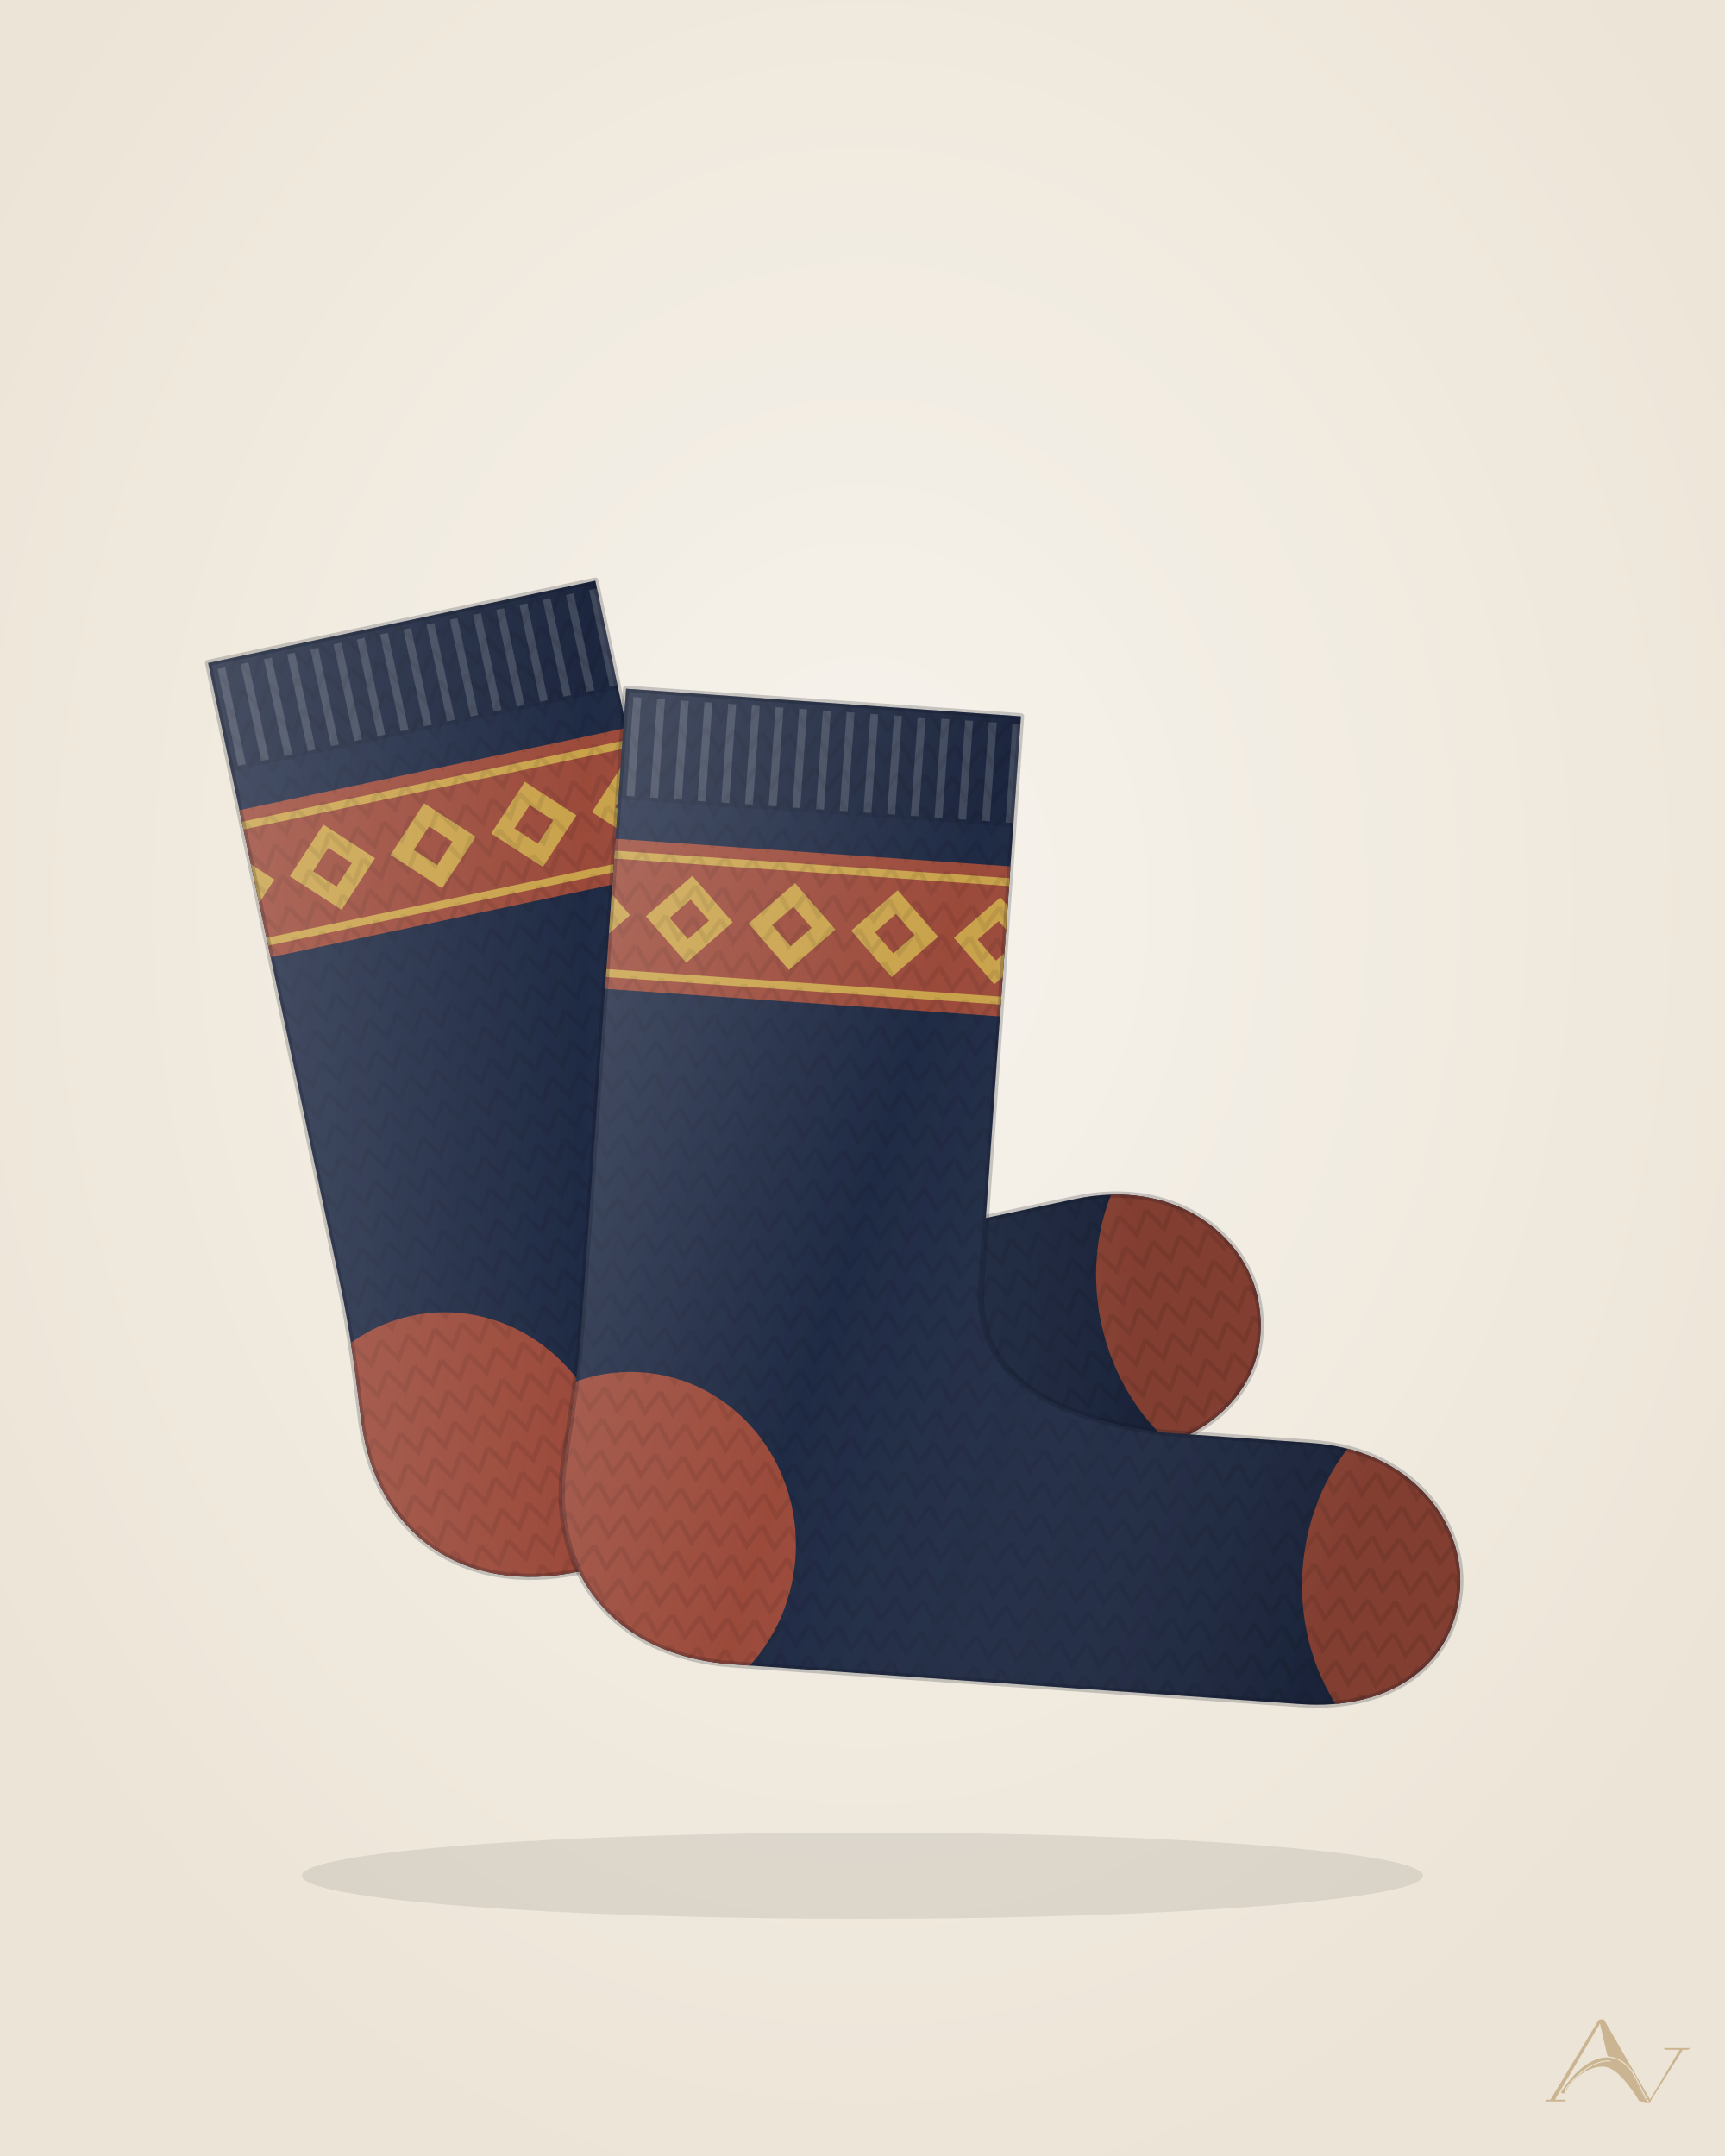
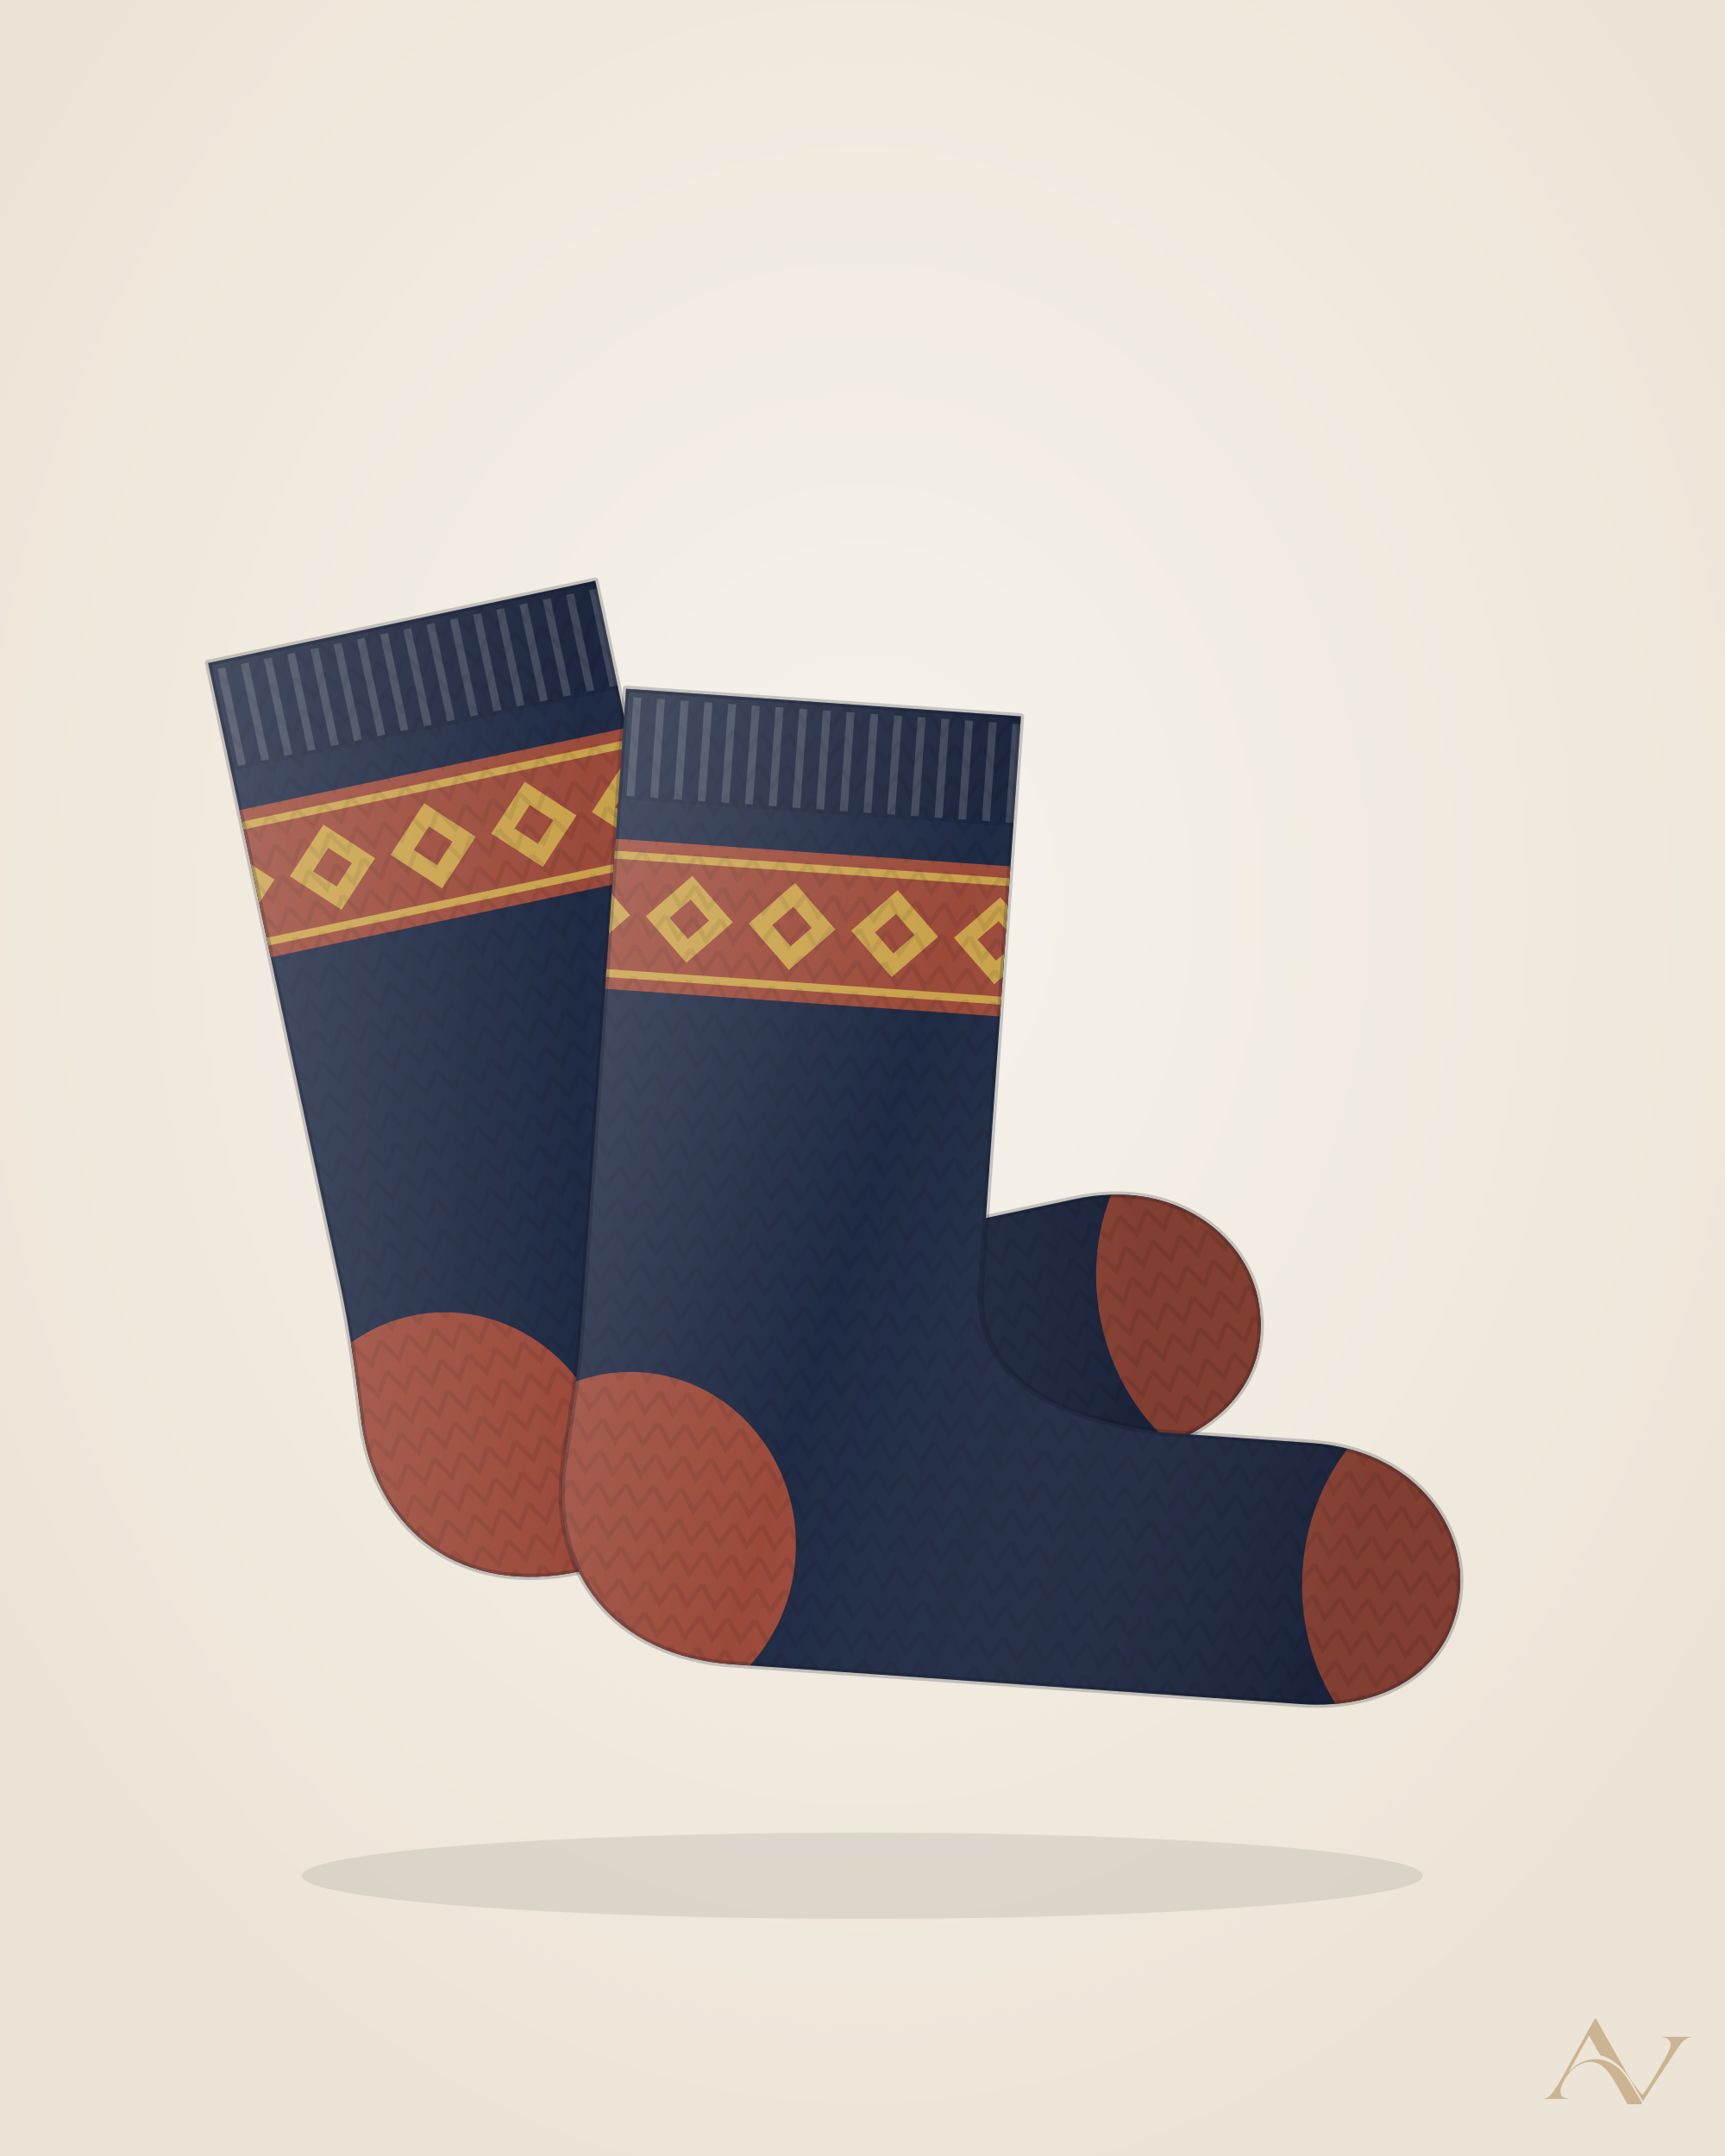
<svg xmlns="http://www.w3.org/2000/svg" viewBox="0 0 800 1000" role="img">
  <defs>
    <radialGradient id="light" cx=".5" cy=".42" r=".62">
      <stop offset="0" stop-color="#fff" stop-opacity=".55" />
      <stop offset="1" stop-color="#fff" stop-opacity="0" />
    </radialGradient>
  </defs>
  <rect width="800" height="1000" fill="#ece4d6" />
  <rect width="800" height="1000" fill="url(#light)" />
  <ellipse cx="400" cy="870" rx="260" ry="20" fill="#000" fill-opacity=".08" />
  <g transform="rotate(-12 330 470) translate(135.4 159.7) scale(1.835938 1.835938)">
    <defs>
      <clipPath id="c-oimo-crew-b">
        <path d="M0 56H100V200C100 222 118 232 148 234H186C212 234 226 252 226 268C226 288 210 300 188 300H44C14 300 -4 280 -2 252C-1 240 0 230 0 216Z" />
      </clipPath>
      <pattern id="k-oimo-crew-b" width="7" height="8" patternUnits="userSpaceOnUse">
        <path d="M0 0.5L3.5 6L7 0.5" fill="none" stroke="#000" stroke-opacity=".075" stroke-width="1.2" />
      </pattern>
      <linearGradient id="g-oimo-crew-b" x1="0" x2="1" y1="0" y2="0.25">
        <stop offset="0" stop-color="#fff" stop-opacity=".2" />
        <stop offset=".42" stop-color="#fff" stop-opacity="0" />
        <stop offset="1" stop-color="#000" stop-opacity=".16" />
      </linearGradient>
    </defs>
    <path d="M0 56H100V200C100 222 118 232 148 234H186C212 234 226 252 226 268C226 288 210 300 188 300H44C14 300 -4 280 -2 252C-1 240 0 230 0 216Z" fill="#1f2a44" />
    <g clip-path="url(#c-oimo-crew-b)">
      <rect x="-10" y="94" width="250" height="38" fill="#9b4a3a" />
      <path d="M-10 98H240M-10 128H240" stroke="#c9a24b" stroke-width="2" />
      <path d="M-6 102L5 113L-6 124L-17 113Z" fill="#c9a24b" />
      <path d="M-6 108L-1 113L-6 118L-11 113Z" fill="#9b4a3a" />
      <path d="M20 102L31 113L20 124L9 113Z" fill="#c9a24b" />
      <path d="M20 108L25 113L20 118L15 113Z" fill="#9b4a3a" />
      <path d="M46 102L57 113L46 124L35 113Z" fill="#c9a24b" />
      <path d="M46 108L51 113L46 118L41 113Z" fill="#9b4a3a" />
      <path d="M72 102L83 113L72 124L61 113Z" fill="#c9a24b" />
      <path d="M72 108L77 113L72 118L67 113Z" fill="#9b4a3a" />
      <path d="M98 102L109 113L98 124L87 113Z" fill="#c9a24b" />
      <path d="M98 108L103 113L98 118L93 113Z" fill="#9b4a3a" />
      <path d="M124 102L135 113L124 124L113 113Z" fill="#c9a24b" />
      <path d="M124 108L129 113L124 118L119 113Z" fill="#9b4a3a" />
      <path d="M150 102L161 113L150 124L139 113Z" fill="#c9a24b" />
      <path d="M150 108L155 113L150 118L145 113Z" fill="#9b4a3a" />
      <path d="M176 102L187 113L176 124L165 113Z" fill="#c9a24b" />
      <path d="M176 108L181 113L176 118L171 113Z" fill="#9b4a3a" />
      <path d="M202 102L213 113L202 124L191 113Z" fill="#c9a24b" />
      <path d="M202 108L207 113L202 118L197 113Z" fill="#9b4a3a" />
      <path d="M228 102L239 113L228 124L217 113Z" fill="#c9a24b" />
      <path d="M228 108L233 113L228 118L223 113Z" fill="#9b4a3a" />
      <rect x="-10" y="56" width="120" height="28" fill="#000" fill-opacity=".09" />
      <path d="M3 58V83" stroke="#fff" stroke-opacity=".16" stroke-width="2" />
      <path d="M9 58V83" stroke="#fff" stroke-opacity=".16" stroke-width="2" />
      <path d="M15 58V83" stroke="#fff" stroke-opacity=".16" stroke-width="2" />
      <path d="M21 58V83" stroke="#fff" stroke-opacity=".16" stroke-width="2" />
      <path d="M27 58V83" stroke="#fff" stroke-opacity=".16" stroke-width="2" />
      <path d="M33 58V83" stroke="#fff" stroke-opacity=".16" stroke-width="2" />
      <path d="M39 58V83" stroke="#fff" stroke-opacity=".16" stroke-width="2" />
      <path d="M45 58V83" stroke="#fff" stroke-opacity=".16" stroke-width="2" />
      <path d="M51 58V83" stroke="#fff" stroke-opacity=".16" stroke-width="2" />
      <path d="M57 58V83" stroke="#fff" stroke-opacity=".16" stroke-width="2" />
      <path d="M63 58V83" stroke="#fff" stroke-opacity=".16" stroke-width="2" />
      <path d="M69 58V83" stroke="#fff" stroke-opacity=".16" stroke-width="2" />
      <path d="M75 58V83" stroke="#fff" stroke-opacity=".16" stroke-width="2" />
      <path d="M81 58V83" stroke="#fff" stroke-opacity=".16" stroke-width="2" />
      <path d="M87 58V83" stroke="#fff" stroke-opacity=".16" stroke-width="2" />
      <path d="M93 58V83" stroke="#fff" stroke-opacity=".16" stroke-width="2" />
      <path d="M99 58V83" stroke="#fff" stroke-opacity=".16" stroke-width="2" />
      <ellipse cx="16" cy="272" rx="42" ry="44" fill="#9b4a3a" />
      <ellipse cx="232" cy="266" rx="46" ry="52" fill="#9b4a3a" />
      <rect x="-30" y="26" width="290" height="284" fill="url(#k-oimo-crew-b)" />
      <rect x="-6" y="56" width="236" height="248" fill="url(#g-oimo-crew-b)" />
    </g>
    <path d="M0 56H100V200C100 222 118 232 148 234H186C212 234 226 252 226 268C226 288 210 300 188 300H44C14 300 -4 280 -2 252C-1 240 0 230 0 216Z" fill="none" stroke="#0b1220" stroke-opacity=".2" stroke-width="1.6" stroke-linejoin="round" />
  </g>
  <g transform="rotate(4 470 540) translate(275.4 229.7) scale(1.835938 1.835938)">
    <defs>
      <clipPath id="c-oimo-crew-c">
        <path d="M0 56H100V200C100 222 118 232 148 234H186C212 234 226 252 226 268C226 288 210 300 188 300H44C14 300 -4 280 -2 252C-1 240 0 230 0 216Z" />
      </clipPath>
      <pattern id="k-oimo-crew-c" width="7" height="8" patternUnits="userSpaceOnUse">
        <path d="M0 0.5L3.5 6L7 0.5" fill="none" stroke="#000" stroke-opacity=".075" stroke-width="1.2" />
      </pattern>
      <linearGradient id="g-oimo-crew-c" x1="0" x2="1" y1="0" y2="0.25">
        <stop offset="0" stop-color="#fff" stop-opacity=".2" />
        <stop offset=".42" stop-color="#fff" stop-opacity="0" />
        <stop offset="1" stop-color="#000" stop-opacity=".16" />
      </linearGradient>
    </defs>
    <path d="M0 56H100V200C100 222 118 232 148 234H186C212 234 226 252 226 268C226 288 210 300 188 300H44C14 300 -4 280 -2 252C-1 240 0 230 0 216Z" fill="#1f2a44" />
    <g clip-path="url(#c-oimo-crew-c)">
      <rect x="-10" y="94" width="250" height="38" fill="#9b4a3a" />
      <path d="M-10 98H240M-10 128H240" stroke="#c9a24b" stroke-width="2" />
      <path d="M-6 102L5 113L-6 124L-17 113Z" fill="#c9a24b" />
      <path d="M-6 108L-1 113L-6 118L-11 113Z" fill="#9b4a3a" />
      <path d="M20 102L31 113L20 124L9 113Z" fill="#c9a24b" />
      <path d="M20 108L25 113L20 118L15 113Z" fill="#9b4a3a" />
      <path d="M46 102L57 113L46 124L35 113Z" fill="#c9a24b" />
      <path d="M46 108L51 113L46 118L41 113Z" fill="#9b4a3a" />
      <path d="M72 102L83 113L72 124L61 113Z" fill="#c9a24b" />
      <path d="M72 108L77 113L72 118L67 113Z" fill="#9b4a3a" />
      <path d="M98 102L109 113L98 124L87 113Z" fill="#c9a24b" />
      <path d="M98 108L103 113L98 118L93 113Z" fill="#9b4a3a" />
      <path d="M124 102L135 113L124 124L113 113Z" fill="#c9a24b" />
      <path d="M124 108L129 113L124 118L119 113Z" fill="#9b4a3a" />
      <path d="M150 102L161 113L150 124L139 113Z" fill="#c9a24b" />
      <path d="M150 108L155 113L150 118L145 113Z" fill="#9b4a3a" />
      <path d="M176 102L187 113L176 124L165 113Z" fill="#c9a24b" />
      <path d="M176 108L181 113L176 118L171 113Z" fill="#9b4a3a" />
      <path d="M202 102L213 113L202 124L191 113Z" fill="#c9a24b" />
      <path d="M202 108L207 113L202 118L197 113Z" fill="#9b4a3a" />
      <path d="M228 102L239 113L228 124L217 113Z" fill="#c9a24b" />
      <path d="M228 108L233 113L228 118L223 113Z" fill="#9b4a3a" />
      <rect x="-10" y="56" width="120" height="28" fill="#000" fill-opacity=".09" />
      <path d="M3 58V83" stroke="#fff" stroke-opacity=".16" stroke-width="2" />
      <path d="M9 58V83" stroke="#fff" stroke-opacity=".16" stroke-width="2" />
      <path d="M15 58V83" stroke="#fff" stroke-opacity=".16" stroke-width="2" />
      <path d="M21 58V83" stroke="#fff" stroke-opacity=".16" stroke-width="2" />
      <path d="M27 58V83" stroke="#fff" stroke-opacity=".16" stroke-width="2" />
      <path d="M33 58V83" stroke="#fff" stroke-opacity=".16" stroke-width="2" />
      <path d="M39 58V83" stroke="#fff" stroke-opacity=".16" stroke-width="2" />
      <path d="M45 58V83" stroke="#fff" stroke-opacity=".16" stroke-width="2" />
      <path d="M51 58V83" stroke="#fff" stroke-opacity=".16" stroke-width="2" />
      <path d="M57 58V83" stroke="#fff" stroke-opacity=".16" stroke-width="2" />
      <path d="M63 58V83" stroke="#fff" stroke-opacity=".16" stroke-width="2" />
      <path d="M69 58V83" stroke="#fff" stroke-opacity=".16" stroke-width="2" />
      <path d="M75 58V83" stroke="#fff" stroke-opacity=".16" stroke-width="2" />
      <path d="M81 58V83" stroke="#fff" stroke-opacity=".16" stroke-width="2" />
      <path d="M87 58V83" stroke="#fff" stroke-opacity=".16" stroke-width="2" />
      <path d="M93 58V83" stroke="#fff" stroke-opacity=".16" stroke-width="2" />
      <path d="M99 58V83" stroke="#fff" stroke-opacity=".16" stroke-width="2" />
      <ellipse cx="16" cy="272" rx="42" ry="44" fill="#9b4a3a" />
      <ellipse cx="232" cy="266" rx="46" ry="52" fill="#9b4a3a" />
      <rect x="-30" y="26" width="290" height="284" fill="url(#k-oimo-crew-c)" />
      <rect x="-6" y="56" width="236" height="248" fill="url(#g-oimo-crew-c)" />
    </g>
    <path d="M0 56H100V200C100 222 118 232 148 234H186C212 234 226 252 226 268C226 288 210 300 188 300H44C14 300 -4 280 -2 252C-1 240 0 230 0 216Z" fill="none" stroke="#0b1220" stroke-opacity=".2" stroke-width="1.6" stroke-linejoin="round" />
  </g>
-   <g transform="translate(716 936) scale(0.1325)" opacity=".55">
-     <defs>
-       <mask id="wm-over" maskUnits="userSpaceOnUse" x="0" y="0" width="620" height="420">
-         <rect x="0" y="0" width="620" height="420" fill="#fff" />
-         <path d="M95 303C147 222 205 180 258 180C303 181 336 213 358 255C374 287 388 317 402 338L370 333C350 300 327 268 302 243C278 220 258 211 236 212C182 217 136 255 106 307Z" fill="none" stroke="#000" stroke-width="7" stroke-linejoin="round" />
-       </mask>
-       <mask id="wm-fold" maskUnits="userSpaceOnUse" x="0" y="0" width="620" height="420">
-         <rect x="0" y="0" width="620" height="420" fill="#fff" />
-         <path d="M110 293C166 219 225 192 261 192C301 194 333 221 351 254C365 281 377 305 391 327" fill="none" stroke="#000" stroke-width="3.2" stroke-linecap="round" />
-       </mask>
-     </defs>
-     <g transform="translate(-36 -42)" fill="#b08d57">
-       <g mask="url(#wm-over)">
-         <path d="M227 50L239 50L73 331H57Z" />
-         <path d="M229 47L258 172L300 245L384 334L400 340L411 333L246 47Z" />
-       </g>
-       <path d="M40 334H114L109 328H45Z" />
-       <path d="M400 340L409 333L523 152H512Z" />
-       <path d="M455 147H548L541 153H461Z" />
-       <path d="M95 303C147 222 205 180 258 180C303 181 336 213 358 255C374 287 388 317 402 338L370 333C350 300 327 268 302 243C278 220 258 211 236 212C182 217 136 255 106 307Z" mask="url(#wm-fold)" />
-     </g>
+   <g transform="translate(716 936) scale(0.1504)" opacity=".55">
+     <path fill="#b08d57" fill-rule="evenodd" d="M258.2 265.7C257.8 265.5 257.4 264.9 256.2 262.8C255.8 262.1 254.9 260.6 254.3 259.4C253.6 258.2 252.8 256.8 252.5 256.4C252.3 255.9 251.9 255.2 251.6 254.8C251.3 254.3 250.2 252.3 249.1 250.3C246.3 245.3 245.7 244.3 243 239.7C240.5 235.3 239.9 234.3 238.2 231.1C234.9 225 233.2 222.1 230.6 217.4C222.8 204 221.3 201.3 218.8 197.1C218 195.9 216.6 193.6 215.6 191.9C214.6 190.2 213.4 188.2 212.9 187.4C212.4 186.6 211.4 185.1 210.7 184C209.9 182.9 208 180 206.4 177.7C202.6 172.2 202.6 172.1 201.2 170.3C192.2 158.1 185.2 151 177.2 145.9C173.7 143.6 169.5 141.3 167.2 140.4C162.7 138.7 160.2 137.9 153.9 136.5C151.3 135.9 147.2 135.5 143.5 135.4C140.1 135.3 140.1 135.4 136.4 135.8C129.4 136.7 124 138 118 140.3C114.8 141.6 108.3 144.8 105.6 146.5C100 150 93.5 154.8 89.8 158.1C84.3 163.2 82.3 165.2 76.7 171.8C75.3 173.5 74.1 175 71.4 178.6C68 183.2 67.6 183.9 64.4 189.9C63.3 192 61.8 194.7 61.1 195.9C58.6 200.4 57.7 202.1 55.7 207.3C53.5 212.6 52.4 216.3 51.5 221.6C51 224.2 51 228.5 51.5 231C52.9 238 57.5 243.7 63.5 245.9C64 246.1 64.6 246.3 64.8 246.4C66 246.9 69.9 247.8 72.5 248.1C75.8 248.4 75.8 248.5 76.1 248.7C76.4 249.1 76.2 249.5 75.7 249.6C75.1 249.8 4.9 249.8 2.2 249.6C0.3 249.5 0 249.4 0.2 249C0.4 248.8 1.1 248.6 3.5 248C8.1 246.8 11.5 245.2 15 242.6C17.9 240.4 24.1 233.7 27.9 228.6C31.5 223.9 40.8 210.2 43.4 205.7C45 203 48 197.8 50 194.5C50.6 193.5 51.6 191.8 52.2 190.6C52.9 189.4 53.8 187.7 54.4 186.8C56.4 183.6 59 179.1 60.5 176.1C61 175.2 62.1 173.2 63 171.8C63.8 170.3 65.1 168 65.7 166.7C66.4 165.4 67.3 163.6 67.8 162.8C68.3 162 69 160.6 69.5 159.6C70 158.7 71.1 156.8 71.9 155.4C72.7 154 73.7 152.1 74.2 151.3C74.9 149.9 75.8 148.2 78.9 142.5C79.3 141.7 80 140.6 80.3 140C80.6 139.4 81.7 137.3 82.8 135.4C83.8 133.4 84.7 131.8 84.8 131.7C84.8 131.6 85.6 130.2 86.5 128.6C87.5 126.9 88.8 124.6 89.5 123.3C90.2 122.1 91.4 120 92.1 118.7C94.1 115 95.2 113.1 95.3 112.9C95.3 112.9 96.4 110.9 97.6 108.6C98.8 106.3 100.8 102.7 102 100.6C103.2 98.5 104.7 95.8 105.4 94.6C107.1 91.4 108.2 89.4 111.7 83.3C112.3 82.3 113.3 80.5 113.9 79.3C114.6 78 115.9 75.6 117 73.8C119.6 69.1 120.9 66.9 123.2 62.6C124.3 60.6 125.9 57.9 126.6 56.6C128.2 53.9 130.9 48.9 132.6 45.7C134 43.1 134.4 42.4 138.2 35.8C139.8 33 141.6 29.9 142.1 28.8C142.7 27.8 143.8 25.9 144.5 24.6C148.1 18.5 149.7 15.8 150.8 13.7C151.5 12.5 152.7 10.4 153.4 9.2C154.2 8 155.4 5.9 156.1 4.6C158.7 0.1 158.8 0 159.3 0C159.7 0 160 0.3 160.4 1C160.5 1.2 160.9 2 161.4 2.7C161.8 3.4 162.6 4.9 163.2 6C163.8 7.1 165.2 9.7 166.4 11.6C168.5 15.4 170.7 19.3 171.9 21.6C172.3 22.3 173.3 24.1 174.1 25.6C174.9 27 176 28.9 176.5 29.8C177.6 31.8 181 38 182.6 40.8C183.3 42.1 184.2 43.8 184.7 44.6C186.2 47.2 187.7 50 190.5 54.9C192.4 58.3 193.1 59.5 193.8 60.8C194.6 62.3 196.1 65 197.2 67C197.8 68 198.6 69.5 199 70.3C199.5 71 200.4 72.7 201.1 73.9C201.8 75.2 202.9 77.2 203.6 78.4C204.3 79.7 205.4 81.7 206.1 82.9C206.8 84.1 207.8 85.9 208.4 86.8C210.8 91.3 213.7 96.3 215.4 99.1C216.4 100.8 217.6 102.8 217.9 103.5C218.3 104.2 219.1 105.5 219.6 106.4C220.1 107.3 220.8 108.5 221.1 109.1C221.5 109.7 222.6 111.5 223.6 113.3C225.3 116.1 226.8 118.8 228.4 121.7C228.7 122.3 230.4 125.3 232.2 128.4C233.9 131.4 235.9 134.9 236.5 136.1C237.2 137.2 238.1 138.8 238.5 139.4C239.4 141 244 149.1 245.3 151.3C245.7 152.2 246.6 153.7 247.1 154.6C247.6 155.5 248.8 157.6 249.8 159.3C250.8 161 252.2 163.5 252.9 164.8C254.4 167.4 255.1 168.5 256.1 170.4C256.5 171.1 257.2 172.4 257.7 173.3C258.2 174.1 258.9 175.3 259.3 176C260 177.3 261.4 179.6 262.7 181.6C266.7 187.9 269.3 191.9 271.4 194.9C273.1 197.3 274.8 199.7 275.7 201.1C276.1 201.7 278 204.3 279.9 206.8C281.8 209.4 284.5 213 285.9 214.9C292.9 224.2 298.5 231.1 301.1 233.6C303.5 235.9 304.4 235.9 306.3 233.5C310.3 228.6 313.1 224.8 315.3 221.6C316 220.5 318.5 216.7 320.8 213.3C323.1 209.8 325.6 205.9 326.3 204.7C327.1 203.5 328.1 201.8 328.7 200.9C330.8 197.5 331.9 195.9 333.9 192.4C335.1 190.4 336.8 187.7 337.7 186.3C339.1 184 342.9 177.7 346 172.4C346.5 171.5 348.3 168.5 349.9 165.9C351.4 163.2 353 160.4 353.5 159.7C354.9 157.2 358.4 151.1 360.4 147.8C361.5 145.9 362.8 143.8 363.2 142.9C363.7 142.1 364.9 140 365.9 138.3C366.8 136.6 368.6 133.6 369.7 131.6C370.8 129.6 372.6 126.4 373.6 124.4C375.4 121 375.7 120.4 378.1 115.9C380.1 112.2 382.8 106.9 386.5 98.9C388.9 94 389.7 91.2 390.4 86.4C390.7 84.1 390.7 79.8 390.4 78.1C389.8 74.8 388.2 71.3 386.2 68.8C381.8 63.5 375.4 60.5 365.9 59.4C364.7 59.2 363.6 59.1 363.4 59C362.8 58.7 362.8 58.2 363.5 58C363.9 57.9 452.2 57.8 453.7 57.9C454.7 58 455 58.2 455 58.4C455 58.7 454.8 58.8 451 59.7C447.3 60.7 446.2 61.1 443.3 62.3C439.2 64.1 436.5 65.6 433.7 67.9C425.8 74.2 422 78.9 409.9 97.3C405.6 103.9 400 112.4 398.2 115.1C397.8 115.7 396.6 117.5 395.5 119.1C394.4 120.7 393 122.9 392.3 123.9C390.6 126.4 382.7 138.5 380.6 141.8C379.7 143.2 377.9 145.9 376.6 147.8C375.4 149.7 373.6 152.5 372.6 153.9C369.5 158.6 367.3 161.9 365.8 164.1C365 165.3 363.4 167.8 362.2 169.7C361 171.5 359.2 174.2 358.3 175.6C357.3 177 354.3 181.5 351.6 185.6C348.9 189.7 345.2 195.3 343.4 197.9C341.6 200.6 339.5 203.7 338.9 204.8C338.2 205.8 336.9 207.8 336 209.1C335.1 210.5 333.9 212.2 333.4 212.9C332 215 329.5 219 328 221.4C326.7 223.5 325.9 224.8 323.3 228.9C322.5 230 321.3 232 320.6 233.3C319.8 234.5 318.5 236.8 317.5 238.3C316.6 239.7 315.2 242 314.4 243.4C312.7 246.2 311.1 248.9 309 252C308.3 253.2 307.4 254.6 307.1 255.1C306.4 256.2 306.1 256.5 305.6 256.3C305.4 256.2 305.1 255.9 305 255.7C304.9 255.5 304.1 254.2 303.2 252.8C302.4 251.4 301.4 249.8 301 249.1C300.7 248.5 299.9 247.1 299.2 246.1C297.7 243.5 296.1 240.8 295.4 239.4C294.3 237.6 291.1 232 288.8 228.1C288.3 227.2 287.5 225.8 287 225C285.6 222.5 283.4 218.6 282.2 216.8C280.2 213.3 278.8 211.1 277.9 209.3C276.8 207.4 275.8 205.8 274.8 204.1C274.4 203.4 273.7 202.3 273.2 201.4C269.5 195.3 263.9 186.3 260.7 181.5C257.4 176.6 252.2 169.8 247.2 163.9C246.1 162.7 245 161.4 244.6 160.9C243.1 158.9 236 151.5 232.4 148.2C225.2 141.3 217.3 135 211 131C204 126.6 199 123.8 193.8 121.6C193 121.3 192 120.8 191.5 120.6C186.8 118.5 182.6 117.1 177.1 115.8C175 115.2 174.2 114.9 173.8 114.4C173.5 114.2 172.6 112.7 171.7 111.1C170.9 109.4 169.7 107.4 169.2 106.5C168 104.6 166.4 102 165.6 100.4C162.3 94.6 160.4 91.3 159.5 89.8C157.8 86.8 154.8 81.6 153 78.2C151.3 75.1 149.8 72.5 147.5 68.6C146.8 67.6 145.4 65.1 144.4 63.1C140 55.2 139.8 55 139.3 55C138.7 55 138.7 54.9 136.2 59.6C135.5 60.9 134.5 62.8 133.9 63.7C132 67.1 130.2 70.2 129.6 71.3C129.2 71.8 128.2 73.7 127.4 75.3C126.5 77 125.2 79.2 124.6 80.3C123.9 81.4 123 82.9 122.6 83.7C121.7 85.4 121.3 86.1 115.9 95.6C113.5 99.9 111.7 103.1 111.2 103.9C111 104.4 110.2 105.8 109.5 107.1C106.6 112.1 106 113.2 104.7 115.6C103.5 118 102.7 119.4 100.7 122.9C100.2 123.7 98.7 126.5 97.2 129.1C95.8 131.8 94 135 93.3 136.4C92.6 137.7 91.6 139.5 91.1 140.4C90.3 141.8 88.2 145.5 87.2 147.4C86.7 148.3 84.1 153.1 82.8 155.5C82.4 156.3 81.7 157.6 81.2 158.4C80.8 159.2 80.2 160.2 80 160.8C79.7 161.3 79.1 162.3 78.6 163.2C77.2 165.6 76.6 167 77 167C77.3 167 78.5 165.9 80 164.1C82.7 161.1 85.5 158.1 87.5 156.5C88.4 155.6 90 154.3 91 153.4C94.1 150.8 94.9 150.1 97.7 148C102.5 144.3 108 140.8 112.4 138.6C113.6 137.9 115.7 136.8 117 136.2C124.1 132.6 134.4 129.4 143.6 128.1C150.1 127.1 158.3 126.7 163.1 127C167 127.2 169.7 127.5 171.4 127.8C172.3 127.9 174.1 128.1 175.2 128.3C176.4 128.5 177.7 128.7 178.3 128.9C178.8 129 179.8 129.2 180.6 129.4C185 130.2 192 132.4 198.1 134.8C200.9 136 207.2 139.2 212.8 142.3C216.5 144.5 223.2 149.2 228.5 153.6C234.1 158.2 242.3 166.5 247.4 172.9C253.6 180.4 261.7 192.3 267.2 201.8C267.8 202.8 268.9 204.7 269.7 206C270.4 207.3 271.6 209.2 272.2 210.2C272.8 211.2 273.7 212.9 274.3 213.9C274.9 214.9 276.2 217.2 277.2 218.9C279 222.1 280.6 224.9 281.9 226.8C282.2 227.4 283.1 228.9 283.8 230.1C284.5 231.4 285.4 233 285.8 233.7C287 235.7 290.9 242 292.8 245C293.7 246.5 295.1 248.8 295.8 250C296.6 251.2 297.4 252.4 297.6 252.8C298.2 253.7 300.9 257.9 301.8 259.4C303 261.4 303 261.3 301.1 264.2C300.5 265.2 300.2 265.5 299.8 265.7L299.2 266L278.9 266C258.8 266 258.6 266 258.2 265.7Z" />
  </g>
</svg>
